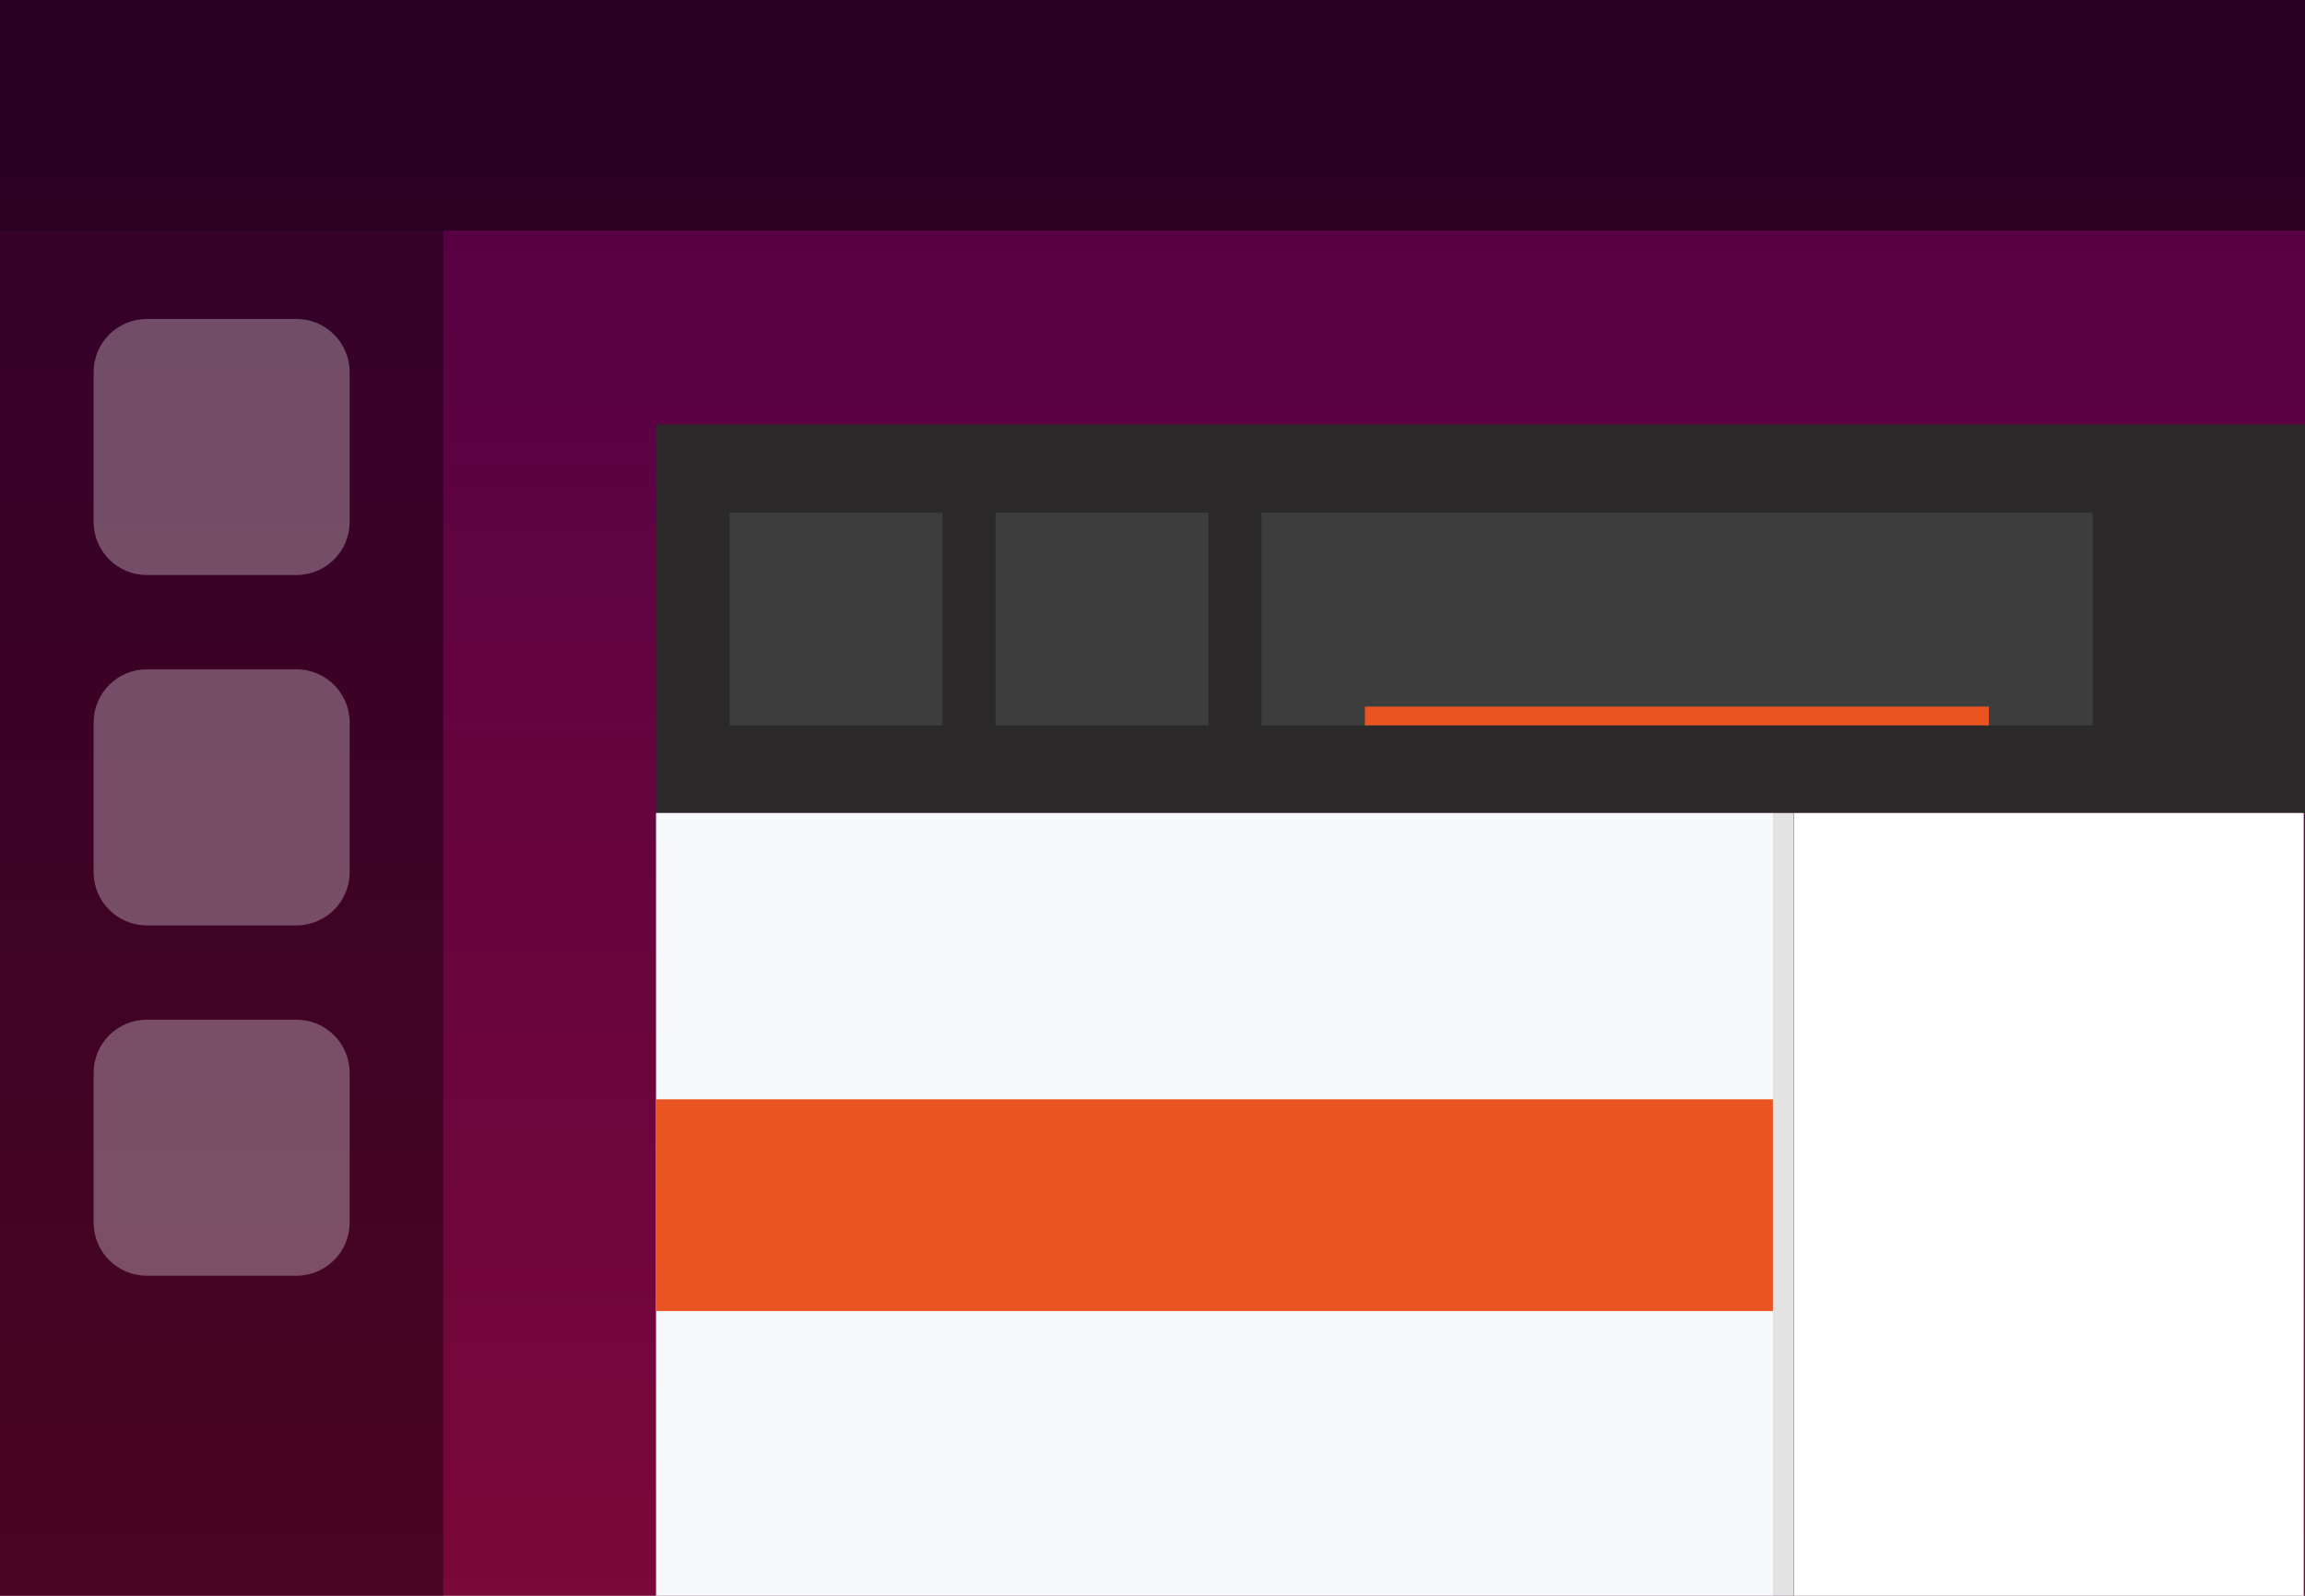
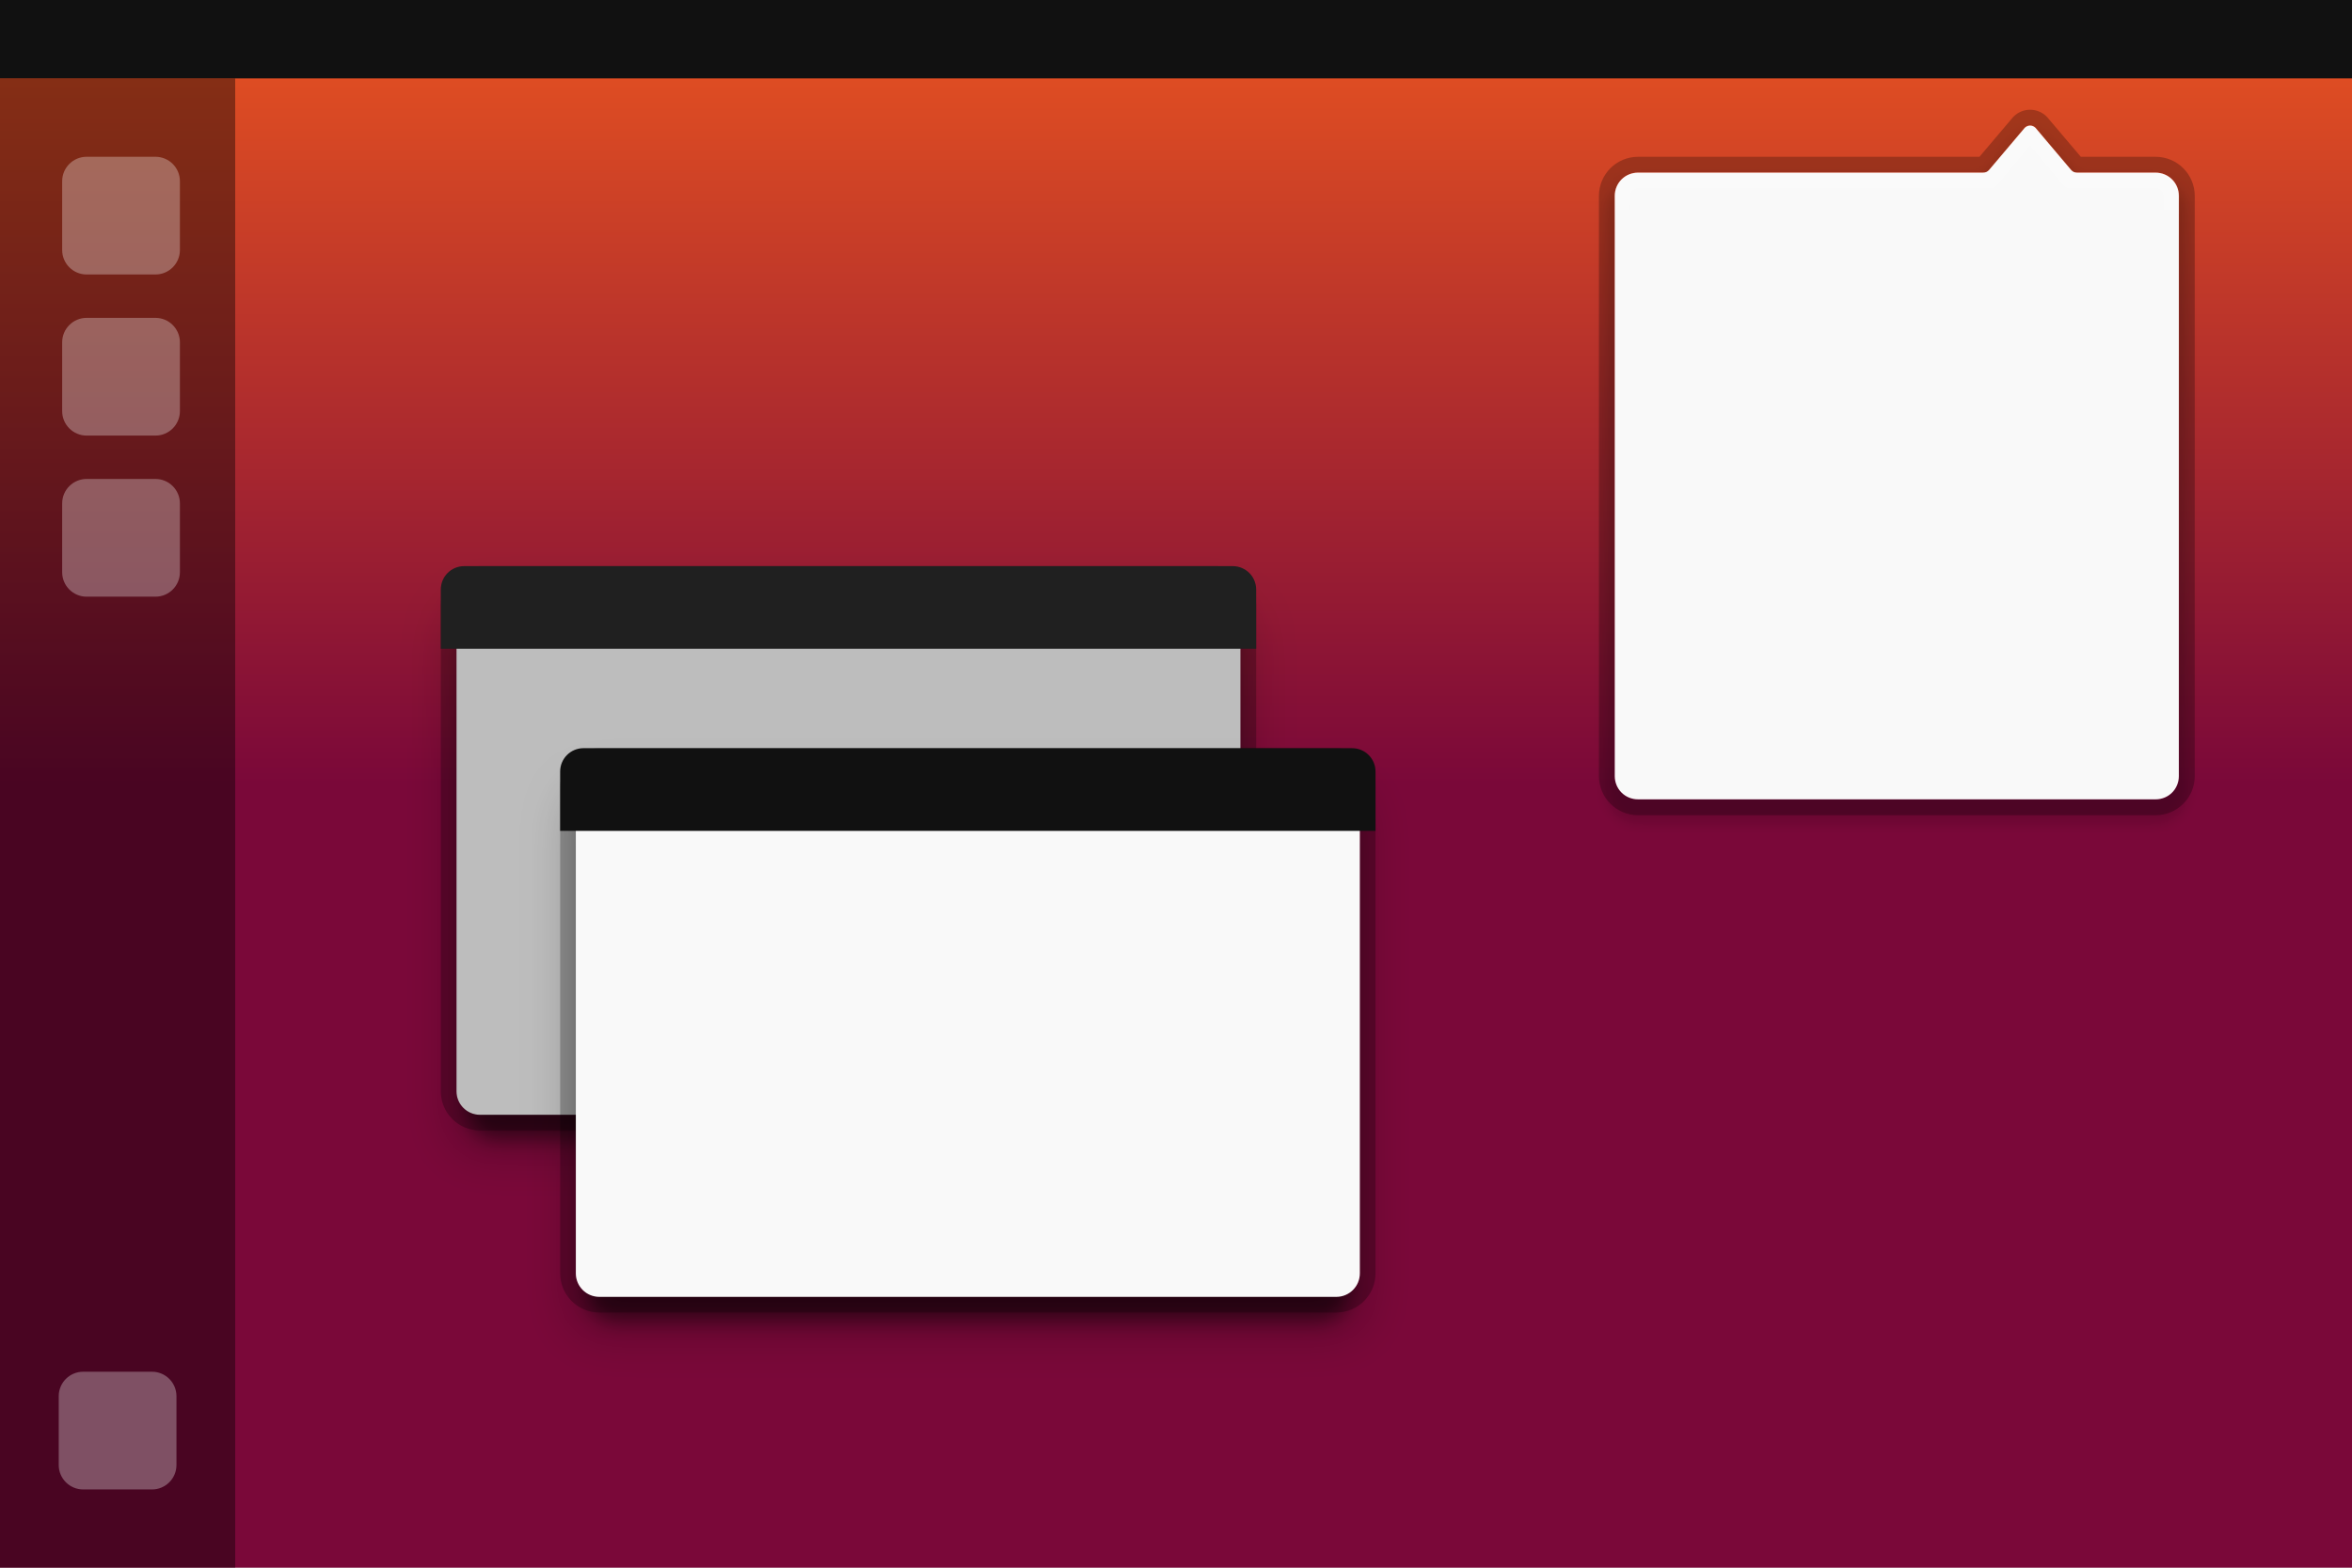
- <svg xmlns="http://www.w3.org/2000/svg" version="1.1" width="100%" height="100%" viewBox="0 0 130 90" id="svg2">
-   <defs id="defs4">
-     <style id="style6" />
-     <linearGradient x1="65" y1="90" x2="65" id="linear-gradient" gradientUnits="userSpaceOnUse">
-       <stop id="stop9" style="stop-color:#7a0839;stop-opacity:1" offset="0" />
-       <stop id="stop11" style="stop-color:#510045;stop-opacity:1" offset="1" />
+ <svg xmlns="http://www.w3.org/2000/svg" xmlns:xlink="http://www.w3.org/1999/xlink" width="150" height="100" id="svg4729" version="1.1">
+   <defs id="defs4731">
+     <linearGradient id="linearGradient5063">
+       <stop offset="0" style="stop-color:#ffffff;stop-opacity:1;" id="stop5055" />
+       <stop id="stop5057" style="stop-color:#ffffff;stop-opacity:0.235;" offset="0.195" />
+       <stop offset="0.951" style="stop-color:#ffffff;stop-opacity:0.157;" id="stop5059" />
+       <stop offset="1" style="stop-color:#ffffff;stop-opacity:0.392;" id="stop5061" />
+     </linearGradient>
+     <linearGradient id="linearGradient3924-4">
+       <stop id="stop3926-8" style="stop-color:#ffffff;stop-opacity:1;" offset="0" />
+       <stop offset="0.063" style="stop-color:#ffffff;stop-opacity:0.235;" id="stop3928-5" />
+       <stop id="stop3930-6-4" style="stop-color:#ffffff;stop-opacity:0.157;" offset="0.951" />
+       <stop id="stop3932-25" style="stop-color:#ffffff;stop-opacity:0.392;" offset="1" />
+     </linearGradient>
+     <filter style="color-interpolation-filters:sRGB" id="filter1523" x="-0.057" width="1.115" y="-0.294" height="1.588">
+       <feGaussianBlur stdDeviation="0.98" id="feGaussianBlur1525" />
+     </filter>
+     <linearGradient xlink:href="#linearGradient3924-4" id="linearGradient1529" gradientUnits="userSpaceOnUse" gradientTransform="matrix(2.626382,0,0,0.4355548,57.05491,15.10443)" x1="14.448" y1="6.648" x2="14.448" y2="93.893" />
+     <filter height="1.206" y="-0.103" width="1.142" x="-0.071" id="filter4733-6" style="color-interpolation-filters:sRGB">
+       <feGaussianBlur id="feGaussianBlur4735-2" stdDeviation="1.505" />
+     </filter>
+     <filter height="1.088" y="-0.044" width="1.061" x="-0.03" id="filter4700-6" style="color-interpolation-filters:sRGB">
+       <feGaussianBlur id="feGaussianBlur4702-1" stdDeviation="0.645" />
+     </filter>
+     <linearGradient y2="80.118" x2="14.067" y1="6.648" x1="14.067" gradientTransform="matrix(2.626382,0,0,0.4355548,351.2706,412.2203)" gradientUnits="userSpaceOnUse" id="linearGradient4798" xlink:href="#linearGradient3924-4" />
+     <filter height="1.044" y="-0.022" width="1.053" x="-0.026" id="filter4818" style="color-interpolation-filters:sRGB">
+       <feGaussianBlur id="feGaussianBlur4820" stdDeviation="0.405" />
+     </filter>
+     <linearGradient gradientTransform="matrix(0.9803922,0,0,0.9,-352.0841,-344.0043)" gradientUnits="userSpaceOnUse" y2="473.279" x2="438.652" y1="466.579" x1="438.652" id="linearGradient5053" xlink:href="#linearGradient5063" />
+     <filter height="1.206" y="-0.103" width="1.142" x="-0.071" id="filter4733-3" style="color-interpolation-filters:sRGB">
+       <feGaussianBlur id="feGaussianBlur4735-6" stdDeviation="1.505" />
+     </filter>
+     <filter height="1.088" y="-0.044" width="1.061" x="-0.03" id="filter4700-7" style="color-interpolation-filters:sRGB">
+       <feGaussianBlur id="feGaussianBlur4702-5" stdDeviation="0.645" />
+     </filter>
+     <linearGradient y2="80.118" x2="14.067" y1="6.648" x1="14.067" gradientTransform="matrix(2.626382,0,0,0.4355548,351.2706,412.2203)" gradientUnits="userSpaceOnUse" id="linearGradient923" xlink:href="#linearGradient3924-4" />
+     <filter height="1.206" y="-0.103" width="1.142" x="-0.071" id="filter4733-3-3" style="color-interpolation-filters:sRGB">
+       <feGaussianBlur id="feGaussianBlur4735-6-6" stdDeviation="1.505" />
+     </filter>
+     <filter height="1.088" y="-0.044" width="1.061" x="-0.03" id="filter4700-7-7" style="color-interpolation-filters:sRGB">
+       <feGaussianBlur id="feGaussianBlur4702-5-5" stdDeviation="0.645" />
+     </filter>
+     <filter height="1.206" y="-0.103" width="1.142" x="-0.071" id="filter4733-3-3-3" style="color-interpolation-filters:sRGB">
+       <feGaussianBlur id="feGaussianBlur4735-6-6-6" stdDeviation="1.505" />
+     </filter>
+     <filter height="1.088" y="-0.044" width="1.061" x="-0.03" id="filter4700-7-7-0" style="color-interpolation-filters:sRGB">
+       <feGaussianBlur id="feGaussianBlur4702-5-5-6" stdDeviation="0.645" />
+     </filter>
+     <filter height="1.206" y="-0.103" width="1.142" x="-0.071" id="filter4733-3-3-3-9" style="color-interpolation-filters:sRGB">
+       <feGaussianBlur id="feGaussianBlur4735-6-6-6-3" stdDeviation="1.505" />
+     </filter>
+     <filter height="1.206" y="-0.103" width="1.142" x="-0.071" id="filter4733-3-3-3-0" style="color-interpolation-filters:sRGB">
+       <feGaussianBlur id="feGaussianBlur4735-6-6-6-6" stdDeviation="1.505" />
+     </filter>
+     <filter height="1.088" y="-0.044" width="1.061" x="-0.03" id="filter4700-7-7-0-1" style="color-interpolation-filters:sRGB">
+       <feGaussianBlur id="feGaussianBlur4702-5-5-6-5" stdDeviation="0.645" />
+     </filter>
+     <filter height="1.044" y="-0.022" width="1.053" x="-0.026" id="filter4818-0-7" style="color-interpolation-filters:sRGB">
+       <feGaussianBlur id="feGaussianBlur4820-6-5" stdDeviation="0.405" />
+     </filter>
+     <filter height="1.206" y="-0.103" width="1.142" x="-0.071" id="filter4733-64-9" style="color-interpolation-filters:sRGB">
+       <feGaussianBlur id="feGaussianBlur4735-9-7" stdDeviation="1.505" />
+     </filter>
+     <filter height="1.088" y="-0.044" width="1.061" x="-0.03" id="filter4700-5-3" style="color-interpolation-filters:sRGB">
+       <feGaussianBlur id="feGaussianBlur4702-0-6" stdDeviation="0.645" />
+     </filter>
+     <filter height="1.206" y="-0.103" width="1.142" x="-0.071" id="filter4733-6-7-12" style="color-interpolation-filters:sRGB">
+       <feGaussianBlur id="feGaussianBlur4735-2-2-9" stdDeviation="1.505" />
+     </filter>
+     <filter height="1.088" y="-0.044" width="1.061" x="-0.03" id="filter4700-6-7-3" style="color-interpolation-filters:sRGB">
+       <feGaussianBlur id="feGaussianBlur4702-1-2-1" stdDeviation="0.645" />
+     </filter>
+     <filter style="color-interpolation-filters:sRGB" id="filter1523-1-9" x="-0.057" width="1.115" y="-0.294" height="1.588">
+       <feGaussianBlur stdDeviation="0.98" id="feGaussianBlur1525-7-47" />
+     </filter>
+     <filter height="1.206" y="-0.103" width="1.142" x="-0.071" id="filter4733-3-3-7" style="color-interpolation-filters:sRGB">
+       <feGaussianBlur id="feGaussianBlur4735-6-6-4" stdDeviation="1.505" />
+     </filter>
+     <filter height="1.088" y="-0.044" width="1.061" x="-0.03" id="filter4700-7-7-5" style="color-interpolation-filters:sRGB">
+       <feGaussianBlur id="feGaussianBlur4702-5-5-2" stdDeviation="0.645" />
+     </filter>
+     <filter height="1.206" y="-0.103" width="1.142" x="-0.071" id="filter4733-3-3-6" style="color-interpolation-filters:sRGB">
+       <feGaussianBlur id="feGaussianBlur4735-6-6-8" stdDeviation="1.505" />
+     </filter>
+     <filter height="1.088" y="-0.044" width="1.061" x="-0.03" id="filter4700-7-7-9" style="color-interpolation-filters:sRGB">
+       <feGaussianBlur id="feGaussianBlur4702-5-5-26" stdDeviation="0.645" />
+     </filter>
+     <filter height="1.206" y="-0.103" width="1.142" x="-0.071" id="filter4733-3-3-72" style="color-interpolation-filters:sRGB">
+       <feGaussianBlur id="feGaussianBlur4735-6-6-2" stdDeviation="1.505" />
+     </filter>
+     <filter height="1.088" y="-0.044" width="1.061" x="-0.03" id="filter4700-7-7-6" style="color-interpolation-filters:sRGB">
+       <feGaussianBlur id="feGaussianBlur4702-5-5-1" stdDeviation="0.645" />
+     </filter>
+     <filter height="1.206" y="-0.103" width="1.142" x="-0.071" id="filter4733-3-3-39" style="color-interpolation-filters:sRGB">
+       <feGaussianBlur id="feGaussianBlur4735-6-6-48" stdDeviation="1.505" />
+     </filter>
+     <filter height="1.088" y="-0.044" width="1.061" x="-0.03" id="filter4700-7-7-1" style="color-interpolation-filters:sRGB">
+       <feGaussianBlur id="feGaussianBlur4702-5-5-29" stdDeviation="0.645" />
+     </filter>
+     <linearGradient xlink:href="#linearGradient3924-4" id="linearGradient2011" gradientUnits="userSpaceOnUse" gradientTransform="matrix(2.626382,0,0,0.4355548,351.2706,412.2203)" x1="14.067" y1="6.648" x2="14.067" y2="80.118" />
+     <filter height="1.044" y="-0.022" width="1.053" x="-0.026" id="filter4818-8" style="color-interpolation-filters:sRGB">
+       <feGaussianBlur id="feGaussianBlur4820-5" stdDeviation="0.405" />
+     </filter>
+     <linearGradient xlink:href="#linearGradient3924-4" id="linearGradient2065" gradientUnits="userSpaceOnUse" gradientTransform="matrix(2.626382,0,0,0.4355548,89.02689,9.10503)" x1="14.448" y1="6.648" x2="14.448" y2="93.893" />
+     <linearGradient x1="65" y1="90" x2="65" id="linear-gradient" gradientUnits="userSpaceOnUse" gradientTransform="translate(-5,85)">
+       <stop id="stop3143" style="stop-color:#7a0839;stop-opacity:1" offset="0" />
+       <stop id="stop3145" style="stop-color:#510045;stop-opacity:1" offset="1" />
+     </linearGradient>
+     <linearGradient x1="65" y1="90" x2="65" id="linear-gradient-3" gradientUnits="userSpaceOnUse" gradientTransform="matrix(1.153846,0,0,1.111111,0,-100)" y2="45">
+       <stop id="stop9" style="stop-color:#e95420;stop-opacity:1" offset="0" />
+       <stop id="stop11" style="stop-color:#7a0839;stop-opacity:1" offset="1" />
    </linearGradient>
  </defs>
-   <g id="Shell">
-     <g id="Wallpaper">
-       <rect width="130" height="90" x="0" y="0" id="rect17" style="fill:url(#linear-gradient)" />
-     </g>
-     <g id="Shell-2">
-       <rect width="130" height="13" x="0" y="0" id="rect20" style="opacity:0.5" />
-       <rect width="25" height="77" x="0" y="13" id="rect22" style="opacity:0.4" />
-       <g id="g24" style="opacity:0.3">
-         <rect width="14.44" height="14.44" rx="3" x="5.28" y="17.99" id="rect26" style="fill:#ffffff" />
-         <rect width="14.44" height="14.44" rx="3" x="5.28" y="37.75" id="rect28" style="fill:#ffffff" />
-         <rect width="14.44" height="14.44" rx="3" x="5.28" y="57.51" id="rect30" style="fill:#ffffff" />
-       </g>
-     </g>
+   <rect width="150" height="100" x="0" y="-100" id="rect17" style="fill:url(#linear-gradient-3);stroke-width:1.132" transform="scale(1,-1)" />
+   <g transform="translate(-336.1037,-377.0038)" id="g4742-9-9">
+     <rect style="color:#000000;display:inline;overflow:visible;visibility:visible;opacity:0.2;fill:#000000;fill-opacity:1;fill-rule:nonzero;stroke:none;stroke-width:1;stroke-linecap:butt;stroke-linejoin:miter;stroke-miterlimit:4;stroke-dasharray:none;stroke-dashoffset:0;stroke-opacity:0.502;marker:none;filter:url(#filter4733-3-3);enable-background:accumulate" id="rect1143-9-0-1-1" width="51" height="35" x="364.716" y="415.616" rx="2" ry="2" />
+     <rect style="color:#000000;display:inline;overflow:visible;visibility:visible;opacity:0.5;fill:#000000;fill-opacity:1;fill-rule:nonzero;stroke:none;stroke-width:1;stroke-linecap:butt;stroke-linejoin:miter;stroke-miterlimit:4;stroke-dasharray:none;stroke-dashoffset:0;stroke-opacity:0.502;marker:none;filter:url(#filter4700-7-7);enable-background:accumulate" id="rect1143-9-2-2" width="51" height="35" x="364.716" y="414.616" rx="2" ry="2" transform="matrix(0.9529116,0,0,1,18.37464,0)" />
+     <rect ry="1.5" rx="1.5" y="414.116" x="365.216" height="34" width="50" id="rect4993-0-2-70-7" style="color:#000000;display:inline;overflow:visible;visibility:visible;opacity:1;fill:#bdbdbd;fill-opacity:1;fill-rule:nonzero;stroke:none;stroke-width:0.976;stroke-linecap:butt;stroke-linejoin:miter;stroke-miterlimit:4;stroke-dasharray:none;stroke-dashoffset:0;stroke-opacity:0.502;marker:none;enable-background:accumulate" />
+     <rect ry="2" rx="2" y="413.616" x="364.716" height="35" width="51" id="rect4993-0-9-0" style="color:#000000;display:inline;overflow:visible;visibility:visible;opacity:0.255;fill:none;fill-opacity:1;fill-rule:nonzero;stroke:#000000;stroke-width:1;stroke-linecap:butt;stroke-linejoin:miter;stroke-miterlimit:4;stroke-dasharray:none;stroke-dashoffset:0;stroke-opacity:1;marker:none;enable-background:accumulate" />
  </g>
-   <rect width="93.06" height="21.91" x="37" y="23.94" id="rect33" style="fill:#2b2929" />
-   <rect width="63" height="44.15" x="37" y="45.85" id="rect35" style="fill:#f8f9fa" />
-   <rect width="63" height="11.94" x="37" y="62" id="rect37" style="fill:#e95420" />
-   <rect width="1.17" height="44.15" x="-101.16" y="-90" transform="scale(-1,-1)" id="rect39" style="fill:#e3e3e3" />
-   <rect width="28.76" height="44.15" x="101.17" y="45.85" id="rect41" style="fill:#ffffff" />
-   <rect width="46.88" height="11.99" x="71.15" y="28.92" id="rect43" style="fill:#3d3d3d" />
-   <rect width="35.19" height="1.06" x="76.98" y="39.85" id="rect45" style="fill:#e95420" />
-   <rect width="12" height="11.99" x="41.15" y="28.92" id="rect3288" style="fill:#3d3d3d;fill-opacity:1" />
-   <rect width="12" height="11.99" x="56.15" y="28.92" id="rect3290" style="fill:#3d3d3d;fill-opacity:1" />
+   <g transform="translate(-328.4917,-365.3918)" id="g4742-9-9-8">
+     <rect style="color:#000000;display:inline;overflow:visible;visibility:visible;opacity:0.2;fill:#000000;fill-opacity:1;fill-rule:nonzero;stroke:none;stroke-width:1;stroke-linecap:butt;stroke-linejoin:miter;stroke-miterlimit:4;stroke-dasharray:none;stroke-dashoffset:0;stroke-opacity:0.502;marker:none;filter:url(#filter4733-3-3-39);enable-background:accumulate" id="rect1143-9-0-1-1-5" width="51" height="35" x="364.716" y="415.616" rx="2" ry="2" />
+     <rect style="color:#000000;display:inline;overflow:visible;visibility:visible;opacity:0.5;fill:#000000;fill-opacity:1;fill-rule:nonzero;stroke:none;stroke-width:1;stroke-linecap:butt;stroke-linejoin:miter;stroke-miterlimit:4;stroke-dasharray:none;stroke-dashoffset:0;stroke-opacity:0.502;marker:none;filter:url(#filter4700-7-7-1);enable-background:accumulate" id="rect1143-9-2-2-0" width="51" height="35" x="364.716" y="414.616" rx="2" ry="2" transform="matrix(0.9529116,0,0,1,18.37464,0)" />
+     <rect ry="2" rx="2" y="413.616" x="364.716" height="35" width="51" id="rect4993-0-9-0-6" style="color:#000000;display:inline;overflow:visible;visibility:visible;opacity:0.255;fill:none;fill-opacity:1;fill-rule:nonzero;stroke:#000000;stroke-width:1;stroke-linecap:butt;stroke-linejoin:miter;stroke-miterlimit:4;stroke-dasharray:none;stroke-dashoffset:0;stroke-opacity:1;marker:none;enable-background:accumulate" />
+     <rect width="49" height="33" rx="1" ry="1" x="365.716" y="414.616" id="rect6741-3-9-3" style="opacity:0.15;fill:none;stroke:url(#linearGradient2011);stroke-width:1;stroke-linecap:round;stroke-linejoin:round;stroke-miterlimit:4;stroke-dasharray:none;stroke-dashoffset:0;stroke-opacity:1" />
+   </g>
+   <path id="path1027-9" d="m 129.472,8.5 c -0.256,0 -0.511,0.099 -0.707,0.295 l -2.293,2.706 h -22 c -1.108,0 -2,0.892 -2,2 v 37 c 0,1.108 0.892,2 2,2 h 33 c 1.108,0 2,-0.892 2,-2 v -37 c 0,-1.108 -0.892,-2 -2,-2 h -5 l -2.293,-2.706 c -0.196,-0.196 -0.451,-0.295 -0.707,-0.295 z" style="color:#000000;display:inline;overflow:visible;visibility:visible;opacity:0.15;fill:#000000;fill-opacity:1;fill-rule:nonzero;stroke:none;stroke-width:1;stroke-linecap:butt;stroke-linejoin:miter;stroke-miterlimit:4;stroke-dasharray:none;stroke-dashoffset:0;stroke-opacity:1;marker:none;filter:url(#filter4818-8);enable-background:accumulate" />
+   <path style="color:#000000;display:inline;overflow:visible;visibility:visible;opacity:0.255;vector-effect:none;fill:none;fill-opacity:1;fill-rule:nonzero;stroke:#000000;stroke-width:1;stroke-linecap:butt;stroke-linejoin:miter;stroke-miterlimit:4;stroke-dasharray:none;stroke-dashoffset:0;stroke-opacity:1;marker:none;enable-background:accumulate" d="m 129.472,7.5 c -0.256,0 -0.511,0.099 -0.707,0.295 l -2.293,2.706 h -22 c -1.108,0 -2,0.892 -2,2 v 37 c 0,1.108 0.892,2 2,2 h 33 c 1.108,0 2,-0.892 2,-2 v -37 c 0,-1.108 -0.892,-2 -2,-2 h -5 L 130.179,7.795 C 129.983,7.599 129.728,7.5 129.472,7.5 Z" id="rect845-8" />
+   <path d="m 129.471,8.014 c -0.121,0 -0.241,0.046 -0.34,0.143 l -2.268,2.676 a 0.514,0.514 0 0 1 -0.393,0.182 h -22 c -0.832,0 -1.486,0.654 -1.486,1.486 v 37 c 0,0.832 0.654,1.486 1.486,1.486 h 33 c 0.832,0 1.486,-0.654 1.486,-1.486 v -37 c 0,-0.832 -0.654,-1.486 -1.486,-1.486 h -5 a 0.514,0.514 0 0 1 -0.393,-0.182 L 129.811,8.156 c -0.098,-0.097 -0.219,-0.143 -0.34,-0.143 z" id="rect845-6-4" style="color:#000000;display:inline;overflow:visible;visibility:visible;vector-effect:none;fill:#f9f9f9;fill-opacity:1;fill-rule:nonzero;stroke:none;stroke-width:0.976;stroke-linecap:butt;stroke-linejoin:miter;stroke-miterlimit:4;stroke-dasharray:none;stroke-dashoffset:0;stroke-opacity:0.502;marker:none;enable-background:accumulate" />
+   <path style="opacity:0.15;fill:none;stroke:url(#linearGradient2065);stroke-width:1;stroke-linecap:round;stroke-linejoin:round;stroke-miterlimit:4;stroke-dasharray:none;stroke-dashoffset:0;stroke-opacity:1" d="m 104.497,11.501 h 22.475 l 2.5,-3 2.5,3 h 5.463 c 0.554,0 1.037,0.446 1.037,1 V 49.501 c 0,0.554 -0.446,1 -1,1 h -33 c -0.554,0 -1,-0.446 -1,-1 V 12.501 c 0,-0.554 0.471,-1 1.025,-1 z" id="rect1527-8" />
+   <rect width="150" height="5" x="0" y="0" id="rect3154" style="opacity:1;fill:#111111;fill-opacity:1;stroke-width:0.666" />
+   <rect width="15" height="95" x="0" y="5" id="rect3156" style="opacity:0.4;stroke-width:0.86" />
+   <g id="g937" transform="translate(0,3.999962)">
+     <rect ry="1.5" rx="1.5" y="414.116" x="365.216" height="34" width="50" id="rect4993-0-2-70-7-9" style="color:#000000;display:inline;overflow:visible;visibility:visible;opacity:1;fill:#f9f9f9;fill-opacity:1;fill-rule:nonzero;stroke:none;stroke-width:0.976;stroke-linecap:butt;stroke-linejoin:miter;stroke-miterlimit:4;stroke-dasharray:none;stroke-dashoffset:0;stroke-opacity:0.502;marker:none;enable-background:accumulate" transform="translate(-328.4917,-369.3918)" />
+     <path id="rect3154-8" style="fill:#111111;fill-opacity:1;stroke-width:0.394" d="M 37.218,43.724 C 36.39,43.724 35.724,44.39 35.724,45.218 v 0.781 1.488 V 49 H 87.725 V 47.488 46 45.219 c 0,-0.828 -0.668,-1.494 -1.496,-1.494 z" />
+   </g>
+   <g id="g942">
+     <path id="rect3154-8-8" style="fill:#202020;fill-opacity:1;stroke-width:0.394" d="m 29.606,36.112 c -0.828,0 -1.494,0.666 -1.494,1.494 v 0.781 1.488 1.511 h 52 v -1.511 -1.488 -0.781 c 0,-0.828 -0.668,-1.494 -1.496,-1.494 z" />
+   </g>
+   <rect width="7.509" height="7.509" rx="1.56" x="3.965" y="20.276" id="rect3162" style="opacity:0.3;fill:#ffffff;stroke-width:0.52" />
+   <rect width="7.509" height="7.509" rx="1.56" x="3.965" y="30.552" id="rect3164" style="opacity:0.3;fill:#ffffff;stroke-width:0.52" />
+   <rect width="7.509" height="7.509" rx="1.56" x="3.745" y="87.5" id="rect3164-3" style="opacity:0.3;fill:#ffffff;stroke-width:0.52" />
+   <rect width="7.509" height="7.509" rx="1.56" x="3.965" y="10" id="rect3160" style="opacity:0.3;fill:#ffffff;stroke-width:0.52" />
</svg>
